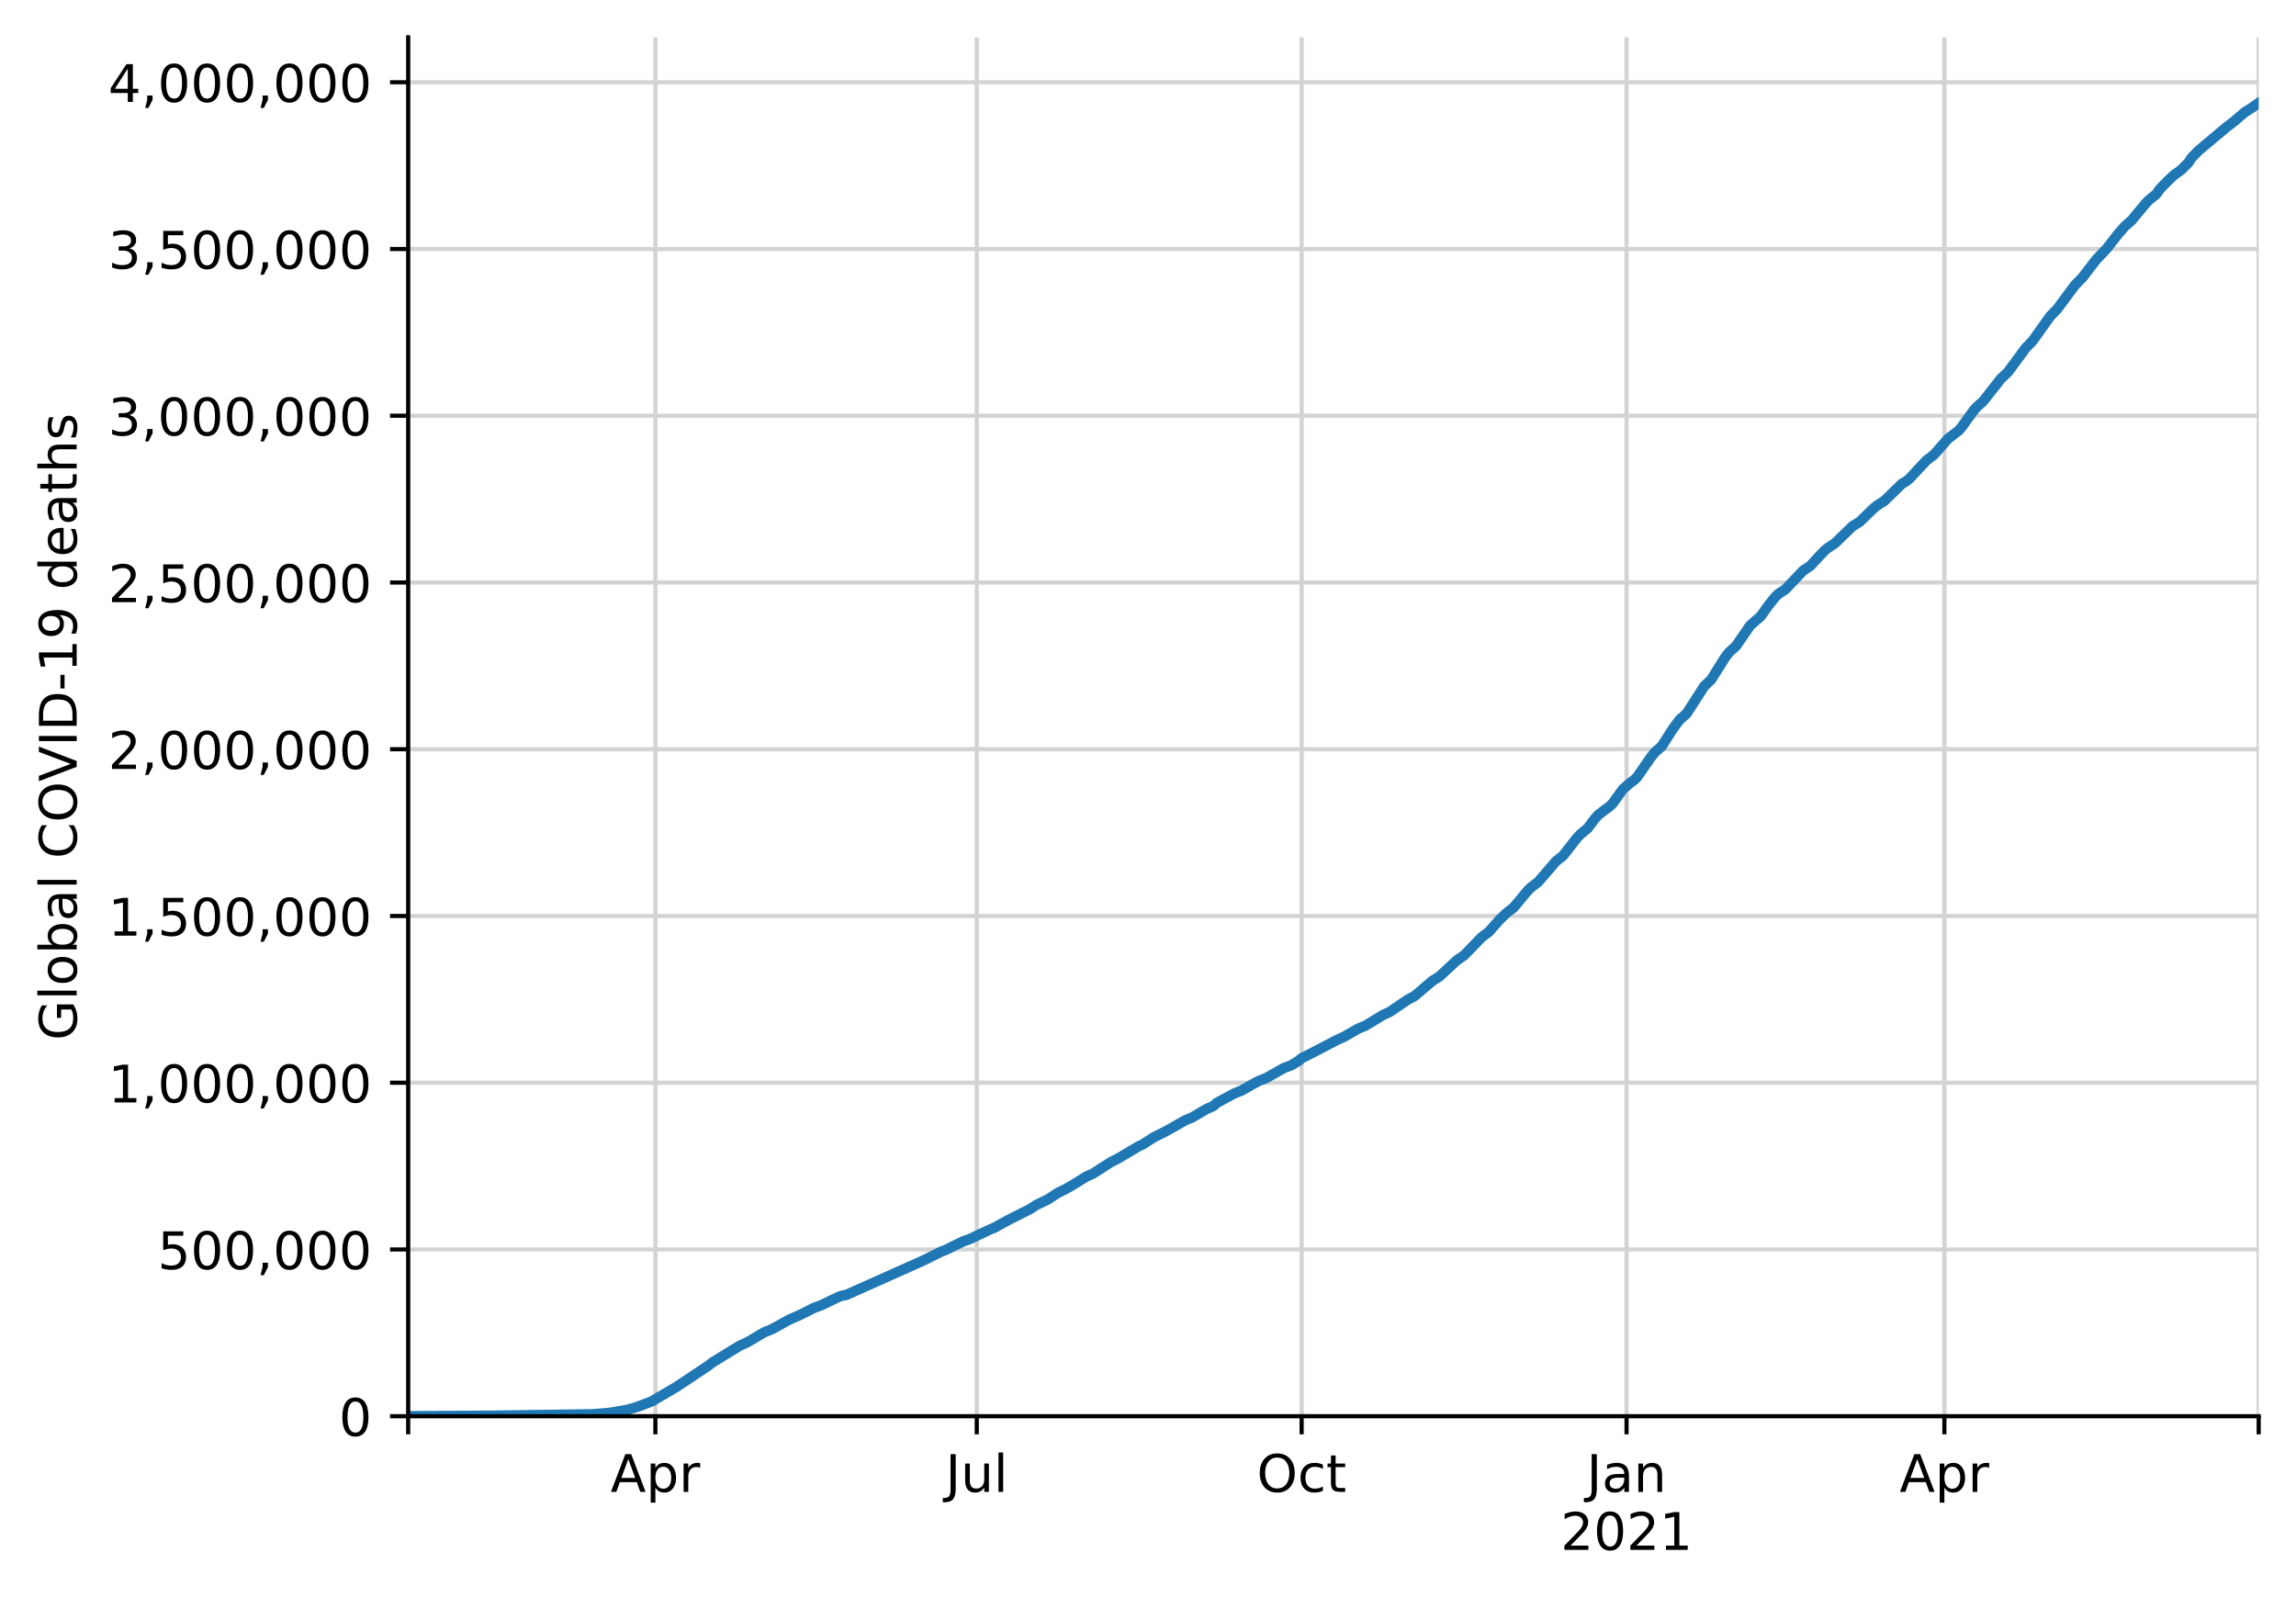
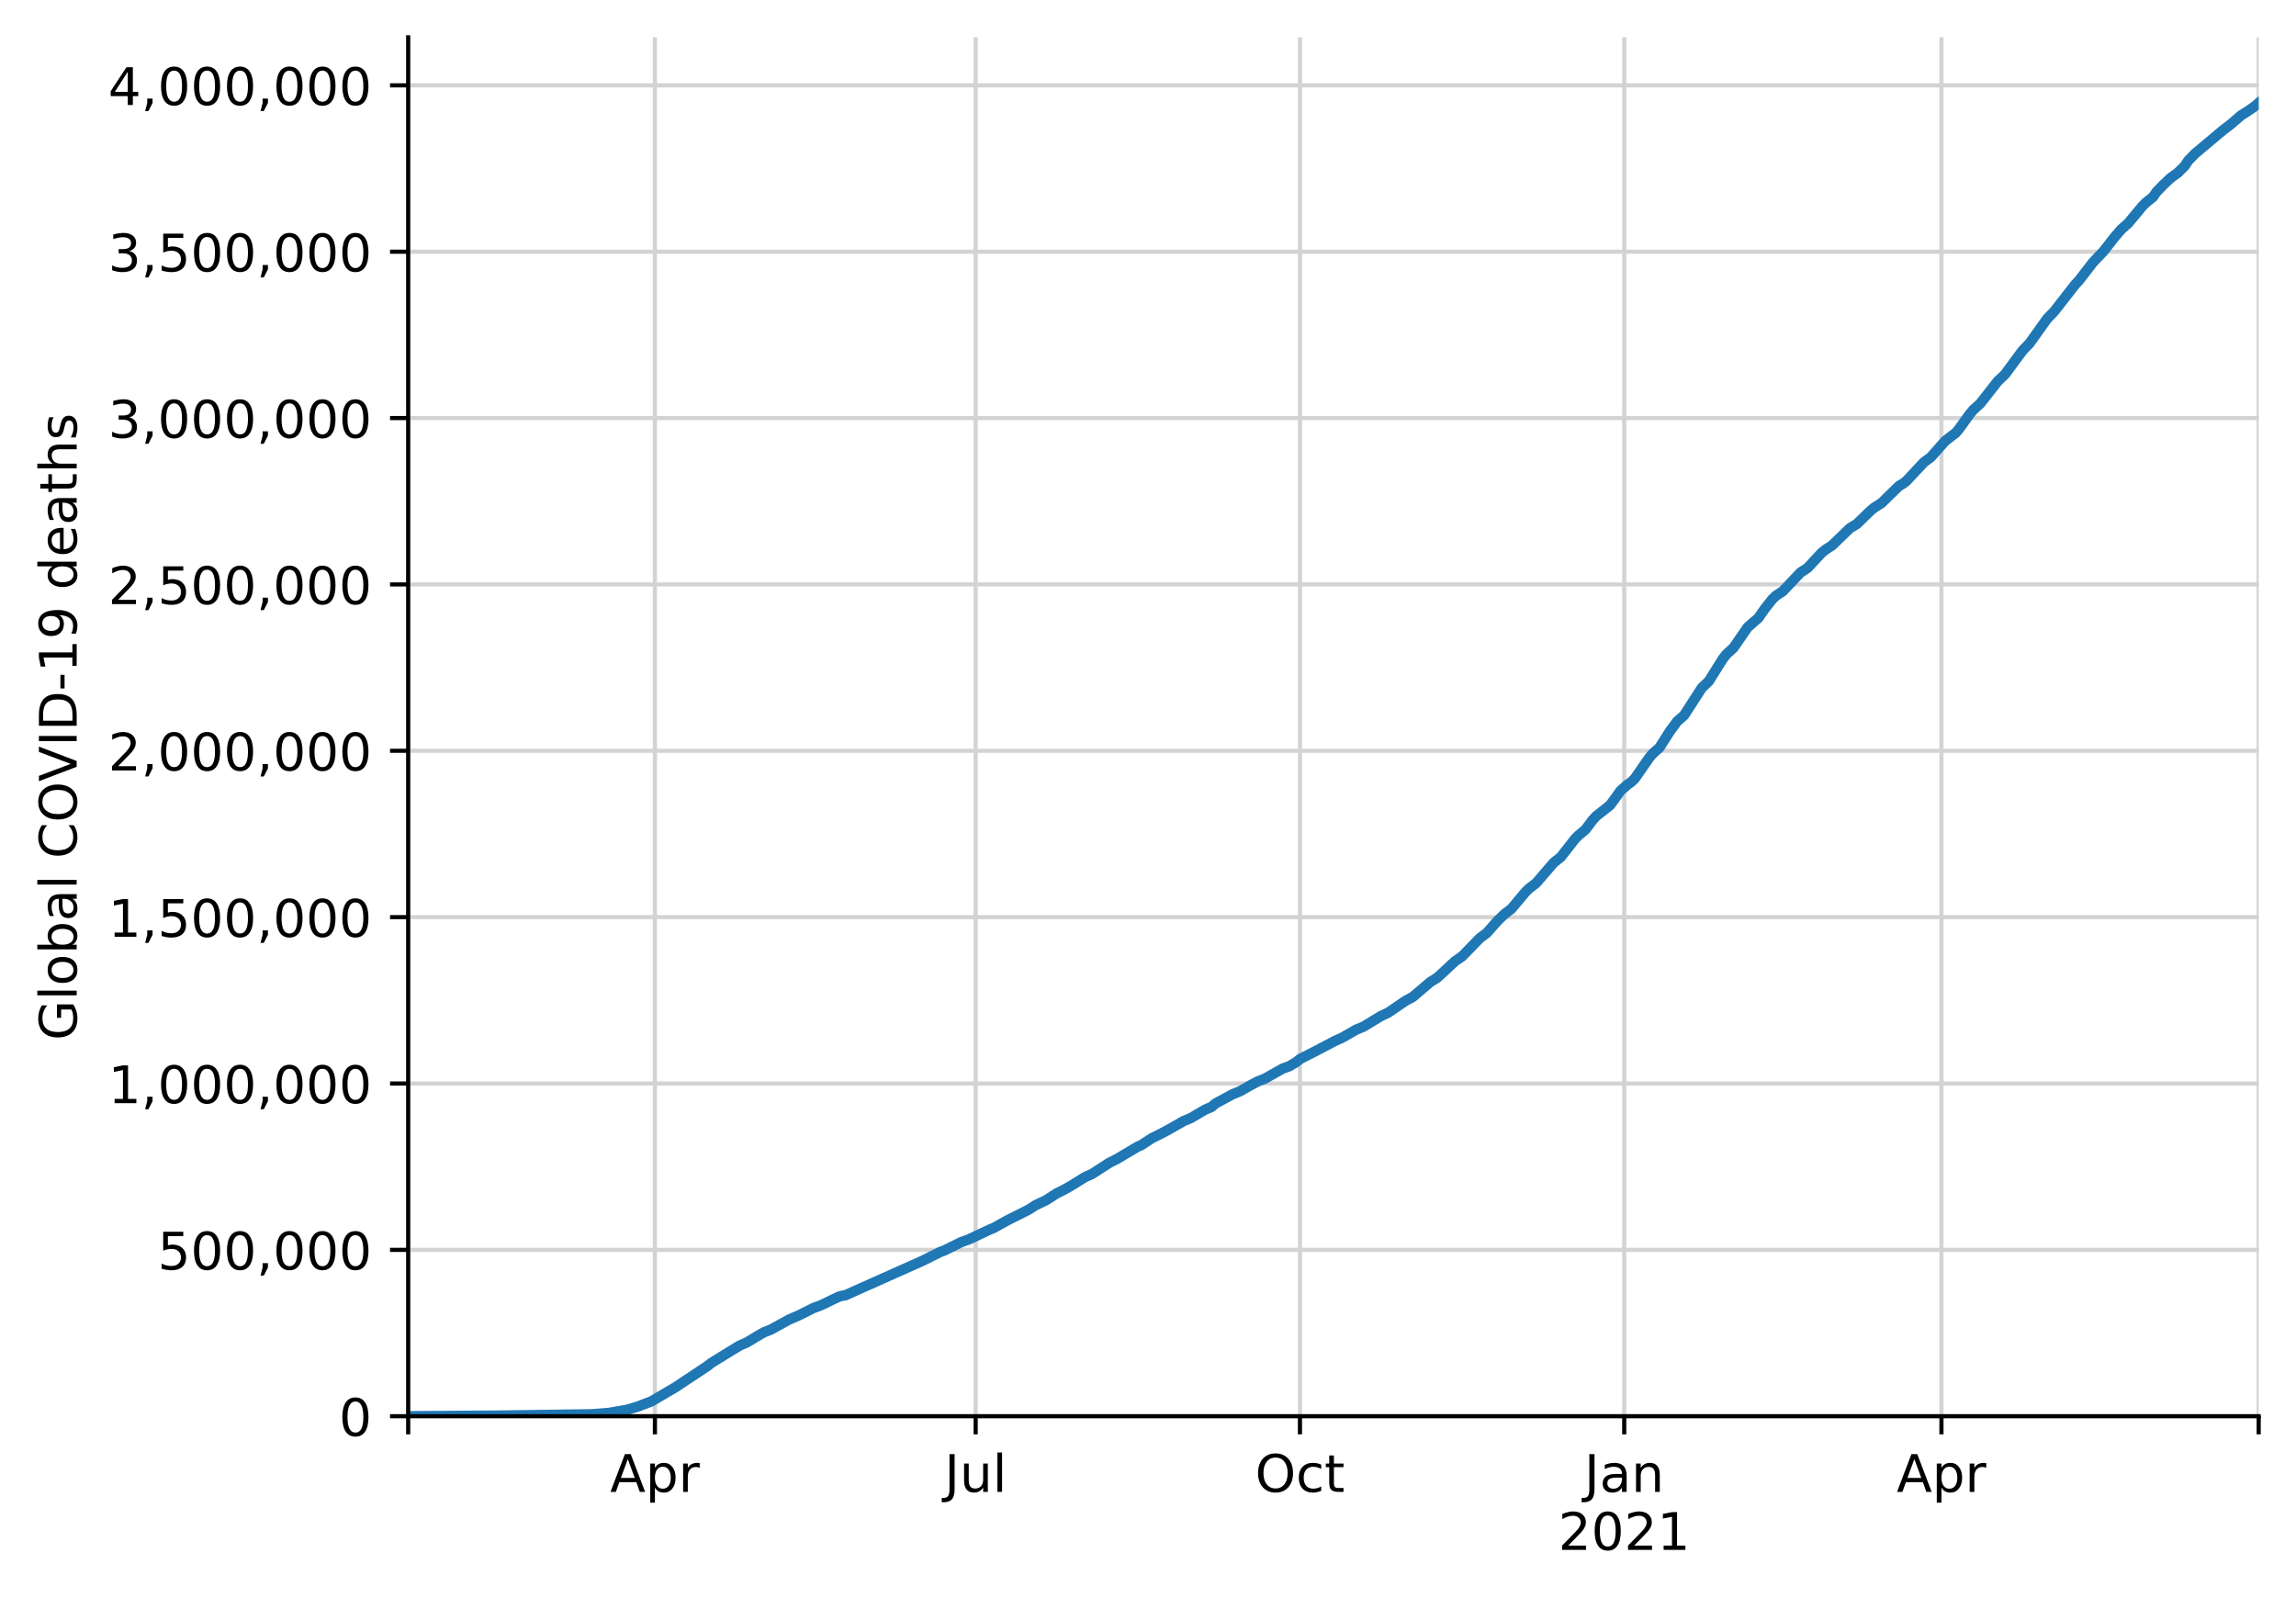
<svg xmlns="http://www.w3.org/2000/svg" xmlns:xlink="http://www.w3.org/1999/xlink" height="308.388pt" version="1.1" viewBox="0 0 443.092 308.388" width="443.092pt">
  <defs>
    <style type="text/css">
*{stroke-linecap:butt;stroke-linejoin:round;}
  </style>
  </defs>
  <g id="figure_1">
    <g id="patch_1">
      <path d="M 0 308.388  L 443.092 308.388  L 443.092 0  L 0 0  z " style="fill:#ffffff;" />
    </g>
    <g id="axes_1">
      <g id="patch_2">
        <path d="M 78.772 273.312  L 435.892 273.312  L 435.892 7.2  L 78.772 7.2  z " style="fill:#ffffff;" />
      </g>
      <g id="matplotlib.axis_1">
        <g id="xtick_1">
          <g id="line2d_1">
-             <path clip-path="url(#pc9d4b67393)" d="M 78.772 273.312  L 78.772 7.2  " style="fill:none;stroke:#d3d3d3;stroke-linecap:square;stroke-width:0.8;" />
+             <path clip-path="url(#p997dbc1693)" d="M 78.772 273.312  L 78.772 7.2  " style="fill:none;stroke:#d3d3d3;stroke-linecap:square;stroke-width:0.8;" />
          </g>
          <g id="line2d_2">
            <defs>
-               <path d="M 0 0  L 0 3.5  " id="m05c0abe519" style="stroke:#000000;stroke-width:0.8;" />
-             </defs>
-             <g>
-               <use style="stroke:#000000;stroke-width:0.8;" x="78.772" xlink:href="#m05c0abe519" y="273.312" />
+               <path d="M 0 0  L 0 3.5  " id="m16d08b3db0" style="stroke:#000000;stroke-width:0.8;" />
+             </defs>
+             <g>
+               <use style="stroke:#000000;stroke-width:0.8;" x="78.772" xlink:href="#m16d08b3db0" y="273.312" />
            </g>
          </g>
        </g>
        <g id="xtick_2">
          <g id="line2d_3">
-             <path clip-path="url(#pc9d4b67393)" d="M 126.479 273.312  L 126.479 7.2  " style="fill:none;stroke:#d3d3d3;stroke-linecap:square;stroke-width:0.8;" />
+             <path clip-path="url(#p997dbc1693)" d="M 126.388 273.312  L 126.388 7.2  " style="fill:none;stroke:#d3d3d3;stroke-linecap:square;stroke-width:0.8;" />
          </g>
          <g id="line2d_4">
            <g>
-               <use style="stroke:#000000;stroke-width:0.8;" x="126.479" xlink:href="#m05c0abe519" y="273.312" />
+               <use style="stroke:#000000;stroke-width:0.8;" x="126.388" xlink:href="#m16d08b3db0" y="273.312" />
            </g>
          </g>
          <g id="text_1">
            <defs>
              <path d="M 34.188 63.188  L 20.797 26.906  L 47.609 26.906  z M 28.609 72.906  L 39.797 72.906  L 67.578 0  L 57.328 0  L 50.688 18.703  L 17.828 18.703  L 11.188 0  L 0.781 0  z " id="DejaVuSans-65" />
              <path d="M 18.109 8.203  L 18.109 -20.797  L 9.078 -20.797  L 9.078 54.688  L 18.109 54.688  L 18.109 46.391  Q 20.953 51.266 25.266 53.625  Q 29.594 56 35.594 56  Q 45.562 56 51.781 48.094  Q 58.016 40.188 58.016 27.297  Q 58.016 14.406 51.781 6.484  Q 45.562 -1.422 35.594 -1.422  Q 29.594 -1.422 25.266 0.953  Q 20.953 3.328 18.109 8.203  z M 48.688 27.297  Q 48.688 37.203 44.609 42.844  Q 40.531 48.484 33.406 48.484  Q 26.266 48.484 22.188 42.844  Q 18.109 37.203 18.109 27.297  Q 18.109 17.391 22.188 11.75  Q 26.266 6.109 33.406 6.109  Q 40.531 6.109 44.609 11.75  Q 48.688 17.391 48.688 27.297  z " id="DejaVuSans-112" />
              <path d="M 41.109 46.297  Q 39.594 47.172 37.812 47.578  Q 36.031 48 33.891 48  Q 26.266 48 22.188 43.047  Q 18.109 38.094 18.109 28.812  L 18.109 0  L 9.078 0  L 9.078 54.688  L 18.109 54.688  L 18.109 46.188  Q 20.953 51.172 25.484 53.578  Q 30.031 56 36.531 56  Q 37.453 56 38.578 55.875  Q 39.703 55.766 41.062 55.516  z " id="DejaVuSans-114" />
            </defs>
-             <g transform="translate(117.8287 287.9104)scale(0.1 -0.1)">
+             <g transform="translate(117.7379 287.9104)scale(0.1 -0.1)">
              <use xlink:href="#DejaVuSans-65" />
              <use x="68.408" xlink:href="#DejaVuSans-112" />
              <use x="131.885" xlink:href="#DejaVuSans-114" />
            </g>
          </g>
        </g>
        <g id="xtick_3">
          <g id="line2d_5">
-             <path clip-path="url(#pc9d4b67393)" d="M 188.498 273.312  L 188.498 7.2  " style="fill:none;stroke:#d3d3d3;stroke-linecap:square;stroke-width:0.8;" />
+             <path clip-path="url(#p997dbc1693)" d="M 188.289 273.312  L 188.289 7.2  " style="fill:none;stroke:#d3d3d3;stroke-linecap:square;stroke-width:0.8;" />
          </g>
          <g id="line2d_6">
            <g>
-               <use style="stroke:#000000;stroke-width:0.8;" x="188.498" xlink:href="#m05c0abe519" y="273.312" />
+               <use style="stroke:#000000;stroke-width:0.8;" x="188.289" xlink:href="#m16d08b3db0" y="273.312" />
            </g>
          </g>
          <g id="text_2">
            <defs>
              <path d="M 9.812 72.906  L 19.672 72.906  L 19.672 5.078  Q 19.672 -8.109 14.672 -14.062  Q 9.672 -20.016 -1.422 -20.016  L -5.172 -20.016  L -5.172 -11.719  L -2.094 -11.719  Q 4.438 -11.719 7.125 -8.047  Q 9.812 -4.391 9.812 5.078  z " id="DejaVuSans-74" />
              <path d="M 8.5 21.578  L 8.5 54.688  L 17.484 54.688  L 17.484 21.922  Q 17.484 14.156 20.5 10.266  Q 23.531 6.391 29.594 6.391  Q 36.859 6.391 41.078 11.031  Q 45.312 15.672 45.312 23.688  L 45.312 54.688  L 54.297 54.688  L 54.297 0  L 45.312 0  L 45.312 8.406  Q 42.047 3.422 37.719 1  Q 33.406 -1.422 27.688 -1.422  Q 18.266 -1.422 13.375 4.438  Q 8.5 10.297 8.5 21.578  z M 31.109 56  z " id="DejaVuSans-117" />
              <path d="M 9.422 75.984  L 18.406 75.984  L 18.406 0  L 9.422 0  z " id="DejaVuSans-108" />
            </defs>
-             <g transform="translate(182.4649 287.9104)scale(0.1 -0.1)">
+             <g transform="translate(182.2559 287.9104)scale(0.1 -0.1)">
              <use xlink:href="#DejaVuSans-74" />
              <use x="29.492" xlink:href="#DejaVuSans-117" />
              <use x="92.871" xlink:href="#DejaVuSans-108" />
            </g>
          </g>
        </g>
        <g id="xtick_4">
          <g id="line2d_7">
-             <path clip-path="url(#pc9d4b67393)" d="M 251.198 273.312  L 251.198 7.2  " style="fill:none;stroke:#d3d3d3;stroke-linecap:square;stroke-width:0.8;" />
+             <path clip-path="url(#p997dbc1693)" d="M 250.87 273.312  L 250.87 7.2  " style="fill:none;stroke:#d3d3d3;stroke-linecap:square;stroke-width:0.8;" />
          </g>
          <g id="line2d_8">
            <g>
-               <use style="stroke:#000000;stroke-width:0.8;" x="251.198" xlink:href="#m05c0abe519" y="273.312" />
+               <use style="stroke:#000000;stroke-width:0.8;" x="250.87" xlink:href="#m16d08b3db0" y="273.312" />
            </g>
          </g>
          <g id="text_3">
            <defs>
              <path d="M 39.406 66.219  Q 28.656 66.219 22.328 58.203  Q 16.016 50.203 16.016 36.375  Q 16.016 22.609 22.328 14.594  Q 28.656 6.594 39.406 6.594  Q 50.141 6.594 56.422 14.594  Q 62.703 22.609 62.703 36.375  Q 62.703 50.203 56.422 58.203  Q 50.141 66.219 39.406 66.219  z M 39.406 74.219  Q 54.734 74.219 63.906 63.938  Q 73.094 53.656 73.094 36.375  Q 73.094 19.141 63.906 8.859  Q 54.734 -1.422 39.406 -1.422  Q 24.031 -1.422 14.812 8.828  Q 5.609 19.094 5.609 36.375  Q 5.609 53.656 14.812 63.938  Q 24.031 74.219 39.406 74.219  z " id="DejaVuSans-79" />
              <path d="M 48.781 52.594  L 48.781 44.188  Q 44.969 46.297 41.141 47.344  Q 37.312 48.391 33.406 48.391  Q 24.656 48.391 19.812 42.844  Q 14.984 37.312 14.984 27.297  Q 14.984 17.281 19.812 11.734  Q 24.656 6.203 33.406 6.203  Q 37.312 6.203 41.141 7.25  Q 44.969 8.297 48.781 10.406  L 48.781 2.094  Q 45.016 0.344 40.984 -0.531  Q 36.969 -1.422 32.422 -1.422  Q 20.062 -1.422 12.781 6.344  Q 5.516 14.109 5.516 27.297  Q 5.516 40.672 12.859 48.328  Q 20.219 56 33.016 56  Q 37.156 56 41.109 55.141  Q 45.062 54.297 48.781 52.594  z " id="DejaVuSans-99" />
              <path d="M 18.312 70.219  L 18.312 54.688  L 36.812 54.688  L 36.812 47.703  L 18.312 47.703  L 18.312 18.016  Q 18.312 11.328 20.141 9.422  Q 21.969 7.516 27.594 7.516  L 36.812 7.516  L 36.812 0  L 27.594 0  Q 17.188 0 13.234 3.875  Q 9.281 7.766 9.281 18.016  L 9.281 47.703  L 2.688 47.703  L 2.688 54.688  L 9.281 54.688  L 9.281 70.219  z " id="DejaVuSans-116" />
            </defs>
-             <g transform="translate(242.5528 287.9104)scale(0.1 -0.1)">
+             <g transform="translate(242.2244 287.9104)scale(0.1 -0.1)">
              <use xlink:href="#DejaVuSans-79" />
              <use x="78.711" xlink:href="#DejaVuSans-99" />
              <use x="133.691" xlink:href="#DejaVuSans-116" />
            </g>
          </g>
        </g>
        <g id="xtick_5">
          <g id="line2d_9">
-             <path clip-path="url(#pc9d4b67393)" d="M 313.899 273.312  L 313.899 7.2  " style="fill:none;stroke:#d3d3d3;stroke-linecap:square;stroke-width:0.8;" />
+             <path clip-path="url(#p997dbc1693)" d="M 313.451 273.312  L 313.451 7.2  " style="fill:none;stroke:#d3d3d3;stroke-linecap:square;stroke-width:0.8;" />
          </g>
          <g id="line2d_10">
            <g>
-               <use style="stroke:#000000;stroke-width:0.8;" x="313.899" xlink:href="#m05c0abe519" y="273.312" />
+               <use style="stroke:#000000;stroke-width:0.8;" x="313.451" xlink:href="#m16d08b3db0" y="273.312" />
            </g>
          </g>
          <g id="text_4">
            <defs>
              <path d="M 34.281 27.484  Q 23.391 27.484 19.188 25  Q 14.984 22.516 14.984 16.5  Q 14.984 11.719 18.141 8.906  Q 21.297 6.109 26.703 6.109  Q 34.188 6.109 38.703 11.406  Q 43.219 16.703 43.219 25.484  L 43.219 27.484  z M 52.203 31.203  L 52.203 0  L 43.219 0  L 43.219 8.297  Q 40.141 3.328 35.547 0.953  Q 30.953 -1.422 24.312 -1.422  Q 15.922 -1.422 10.953 3.297  Q 6 8.016 6 15.922  Q 6 25.141 12.172 29.828  Q 18.359 34.516 30.609 34.516  L 43.219 34.516  L 43.219 35.406  Q 43.219 41.609 39.141 45  Q 35.062 48.391 27.688 48.391  Q 23 48.391 18.547 47.266  Q 14.109 46.141 10.016 43.891  L 10.016 52.203  Q 14.938 54.109 19.578 55.047  Q 24.219 56 28.609 56  Q 40.484 56 46.344 49.844  Q 52.203 43.703 52.203 31.203  z " id="DejaVuSans-97" />
              <path d="M 54.891 33.016  L 54.891 0  L 45.906 0  L 45.906 32.719  Q 45.906 40.484 42.875 44.328  Q 39.844 48.188 33.797 48.188  Q 26.516 48.188 22.312 43.547  Q 18.109 38.922 18.109 30.906  L 18.109 0  L 9.078 0  L 9.078 54.688  L 18.109 54.688  L 18.109 46.188  Q 21.344 51.125 25.703 53.562  Q 30.078 56 35.797 56  Q 45.219 56 50.047 50.172  Q 54.891 44.344 54.891 33.016  z " id="DejaVuSans-110" />
            </defs>
-             <g transform="translate(306.1908 287.9104)scale(0.1 -0.1)">
+             <g transform="translate(305.7429 287.9104)scale(0.1 -0.1)">
              <use xlink:href="#DejaVuSans-74" />
              <use x="29.492" xlink:href="#DejaVuSans-97" />
              <use x="90.771" xlink:href="#DejaVuSans-110" />
            </g>
            <defs>
              <path d="M 19.188 8.297  L 53.609 8.297  L 53.609 0  L 7.328 0  L 7.328 8.297  Q 12.938 14.109 22.625 23.891  Q 32.328 33.688 34.812 36.531  Q 39.547 41.844 41.422 45.531  Q 43.312 49.219 43.312 52.781  Q 43.312 58.594 39.234 62.25  Q 35.156 65.922 28.609 65.922  Q 23.969 65.922 18.812 64.312  Q 13.672 62.703 7.812 59.422  L 7.812 69.391  Q 13.766 71.781 18.938 73  Q 24.125 74.219 28.422 74.219  Q 39.75 74.219 46.484 68.547  Q 53.219 62.891 53.219 53.422  Q 53.219 48.922 51.531 44.891  Q 49.859 40.875 45.406 35.406  Q 44.188 33.984 37.641 27.219  Q 31.109 20.453 19.188 8.297  z " id="DejaVuSans-50" />
              <path d="M 31.781 66.406  Q 24.172 66.406 20.328 58.906  Q 16.5 51.422 16.5 36.375  Q 16.5 21.391 20.328 13.891  Q 24.172 6.391 31.781 6.391  Q 39.453 6.391 43.281 13.891  Q 47.125 21.391 47.125 36.375  Q 47.125 51.422 43.281 58.906  Q 39.453 66.406 31.781 66.406  z M 31.781 74.219  Q 44.047 74.219 50.516 64.516  Q 56.984 54.828 56.984 36.375  Q 56.984 17.969 50.516 8.266  Q 44.047 -1.422 31.781 -1.422  Q 19.531 -1.422 13.062 8.266  Q 6.594 17.969 6.594 36.375  Q 6.594 54.828 13.062 64.516  Q 19.531 74.219 31.781 74.219  z " id="DejaVuSans-48" />
              <path d="M 12.406 8.297  L 28.516 8.297  L 28.516 63.922  L 10.984 60.406  L 10.984 69.391  L 28.422 72.906  L 38.281 72.906  L 38.281 8.297  L 54.391 8.297  L 54.391 0  L 12.406 0  z " id="DejaVuSans-49" />
            </defs>
-             <g transform="translate(301.1736 299.1082)scale(0.1 -0.1)">
+             <g transform="translate(300.7257 299.1082)scale(0.1 -0.1)">
              <use xlink:href="#DejaVuSans-50" />
              <use x="63.623" xlink:href="#DejaVuSans-48" />
              <use x="127.246" xlink:href="#DejaVuSans-50" />
              <use x="190.869" xlink:href="#DejaVuSans-49" />
            </g>
          </g>
        </g>
        <g id="xtick_6">
          <g id="line2d_11">
-             <path clip-path="url(#pc9d4b67393)" d="M 375.236 273.312  L 375.236 7.2  " style="fill:none;stroke:#d3d3d3;stroke-linecap:square;stroke-width:0.8;" />
+             <path clip-path="url(#p997dbc1693)" d="M 374.671 273.312  L 374.671 7.2  " style="fill:none;stroke:#d3d3d3;stroke-linecap:square;stroke-width:0.8;" />
          </g>
          <g id="line2d_12">
            <g>
-               <use style="stroke:#000000;stroke-width:0.8;" x="375.236" xlink:href="#m05c0abe519" y="273.312" />
+               <use style="stroke:#000000;stroke-width:0.8;" x="374.671" xlink:href="#m16d08b3db0" y="273.312" />
            </g>
          </g>
          <g id="text_5">
-             <g transform="translate(366.586 287.9104)scale(0.1 -0.1)">
+             <g transform="translate(366.0213 287.9104)scale(0.1 -0.1)">
              <use xlink:href="#DejaVuSans-65" />
              <use x="68.408" xlink:href="#DejaVuSans-112" />
              <use x="131.885" xlink:href="#DejaVuSans-114" />
            </g>
          </g>
        </g>
        <g id="xtick_7">
          <g id="line2d_13">
-             <path clip-path="url(#pc9d4b67393)" d="M 435.892 273.312  L 435.892 7.2  " style="fill:none;stroke:#d3d3d3;stroke-linecap:square;stroke-width:0.8;" />
+             <path clip-path="url(#p997dbc1693)" d="M 435.892 273.312  L 435.892 7.2  " style="fill:none;stroke:#d3d3d3;stroke-linecap:square;stroke-width:0.8;" />
          </g>
          <g id="line2d_14">
            <g>
-               <use style="stroke:#000000;stroke-width:0.8;" x="435.892" xlink:href="#m05c0abe519" y="273.312" />
+               <use style="stroke:#000000;stroke-width:0.8;" x="435.892" xlink:href="#m16d08b3db0" y="273.312" />
            </g>
          </g>
        </g>
      </g>
      <g id="matplotlib.axis_2">
        <g id="ytick_1">
          <g id="line2d_15">
-             <path clip-path="url(#pc9d4b67393)" d="M 78.772 273.312  L 435.892 273.312  " style="fill:none;stroke:#d3d3d3;stroke-linecap:square;stroke-width:0.8;" />
+             <path clip-path="url(#p997dbc1693)" d="M 78.772 273.312  L 435.892 273.312  " style="fill:none;stroke:#d3d3d3;stroke-linecap:square;stroke-width:0.8;" />
          </g>
          <g id="line2d_16">
            <defs>
-               <path d="M 0 0  L -3.5 0  " id="m39b44e24b9" style="stroke:#000000;stroke-width:0.8;" />
-             </defs>
-             <g>
-               <use style="stroke:#000000;stroke-width:0.8;" x="78.772" xlink:href="#m39b44e24b9" y="273.312" />
+               <path d="M 0 0  L -3.5 0  " id="m71e8373093" style="stroke:#000000;stroke-width:0.8;" />
+             </defs>
+             <g>
+               <use style="stroke:#000000;stroke-width:0.8;" x="78.772" xlink:href="#m71e8373093" y="273.312" />
            </g>
          </g>
          <g id="text_6">
            <g transform="translate(65.40937 277.1112)scale(0.1 -0.1)">
              <use xlink:href="#DejaVuSans-48" />
            </g>
          </g>
        </g>
        <g id="ytick_2">
          <g id="line2d_17">
-             <path clip-path="url(#pc9d4b67393)" d="M 78.772 241.132  L 435.892 241.132  " style="fill:none;stroke:#d3d3d3;stroke-linecap:square;stroke-width:0.8;" />
+             <path clip-path="url(#p997dbc1693)" d="M 78.772 241.207  L 435.892 241.207  " style="fill:none;stroke:#d3d3d3;stroke-linecap:square;stroke-width:0.8;" />
          </g>
          <g id="line2d_18">
            <g>
-               <use style="stroke:#000000;stroke-width:0.8;" x="78.772" xlink:href="#m39b44e24b9" y="241.132" />
+               <use style="stroke:#000000;stroke-width:0.8;" x="78.772" xlink:href="#m71e8373093" y="241.207" />
            </g>
          </g>
          <g id="text_7">
            <defs>
              <path d="M 10.797 72.906  L 49.516 72.906  L 49.516 64.594  L 19.828 64.594  L 19.828 46.734  Q 21.969 47.469 24.109 47.828  Q 26.266 48.188 28.422 48.188  Q 40.625 48.188 47.75 41.5  Q 54.891 34.812 54.891 23.391  Q 54.891 11.625 47.562 5.094  Q 40.234 -1.422 26.906 -1.422  Q 22.312 -1.422 17.547 -0.641  Q 12.797 0.141 7.719 1.703  L 7.719 11.625  Q 12.109 9.234 16.797 8.062  Q 21.484 6.891 26.703 6.891  Q 35.156 6.891 40.078 11.328  Q 45.016 15.766 45.016 23.391  Q 45.016 31 40.078 35.438  Q 35.156 39.891 26.703 39.891  Q 22.75 39.891 18.812 39.016  Q 14.891 38.141 10.797 36.281  z " id="DejaVuSans-53" />
              <path d="M 11.719 12.406  L 22.016 12.406  L 22.016 4  L 14.016 -11.625  L 7.719 -11.625  L 11.719 4  z " id="DejaVuSans-44" />
            </defs>
-             <g transform="translate(30.41875 244.9314)scale(0.1 -0.1)">
+             <g transform="translate(30.41875 245.006)scale(0.1 -0.1)">
              <use xlink:href="#DejaVuSans-53" />
              <use x="63.623" xlink:href="#DejaVuSans-48" />
              <use x="127.246" xlink:href="#DejaVuSans-48" />
              <use x="190.869" xlink:href="#DejaVuSans-44" />
              <use x="222.656" xlink:href="#DejaVuSans-48" />
              <use x="286.279" xlink:href="#DejaVuSans-48" />
              <use x="349.902" xlink:href="#DejaVuSans-48" />
            </g>
          </g>
        </g>
        <g id="ytick_3">
          <g id="line2d_19">
-             <path clip-path="url(#pc9d4b67393)" d="M 78.772 208.952  L 435.892 208.952  " style="fill:none;stroke:#d3d3d3;stroke-linecap:square;stroke-width:0.8;" />
+             <path clip-path="url(#p997dbc1693)" d="M 78.772 209.102  L 435.892 209.102  " style="fill:none;stroke:#d3d3d3;stroke-linecap:square;stroke-width:0.8;" />
          </g>
          <g id="line2d_20">
            <g>
-               <use style="stroke:#000000;stroke-width:0.8;" x="78.772" xlink:href="#m39b44e24b9" y="208.952" />
+               <use style="stroke:#000000;stroke-width:0.8;" x="78.772" xlink:href="#m71e8373093" y="209.102" />
            </g>
          </g>
          <g id="text_8">
-             <g transform="translate(20.87813 212.7515)scale(0.1 -0.1)">
+             <g transform="translate(20.87813 212.9007)scale(0.1 -0.1)">
              <use xlink:href="#DejaVuSans-49" />
              <use x="63.623" xlink:href="#DejaVuSans-44" />
              <use x="95.41" xlink:href="#DejaVuSans-48" />
              <use x="159.033" xlink:href="#DejaVuSans-48" />
              <use x="222.656" xlink:href="#DejaVuSans-48" />
              <use x="286.279" xlink:href="#DejaVuSans-44" />
              <use x="318.066" xlink:href="#DejaVuSans-48" />
              <use x="381.689" xlink:href="#DejaVuSans-48" />
              <use x="445.312" xlink:href="#DejaVuSans-48" />
            </g>
          </g>
        </g>
        <g id="ytick_4">
          <g id="line2d_21">
-             <path clip-path="url(#pc9d4b67393)" d="M 78.772 176.772  L 435.892 176.772  " style="fill:none;stroke:#d3d3d3;stroke-linecap:square;stroke-width:0.8;" />
+             <path clip-path="url(#p997dbc1693)" d="M 78.772 176.996  L 435.892 176.996  " style="fill:none;stroke:#d3d3d3;stroke-linecap:square;stroke-width:0.8;" />
          </g>
          <g id="line2d_22">
            <g>
-               <use style="stroke:#000000;stroke-width:0.8;" x="78.772" xlink:href="#m39b44e24b9" y="176.772" />
+               <use style="stroke:#000000;stroke-width:0.8;" x="78.772" xlink:href="#m71e8373093" y="176.996" />
            </g>
          </g>
          <g id="text_9">
-             <g transform="translate(20.87813 180.5717)scale(0.1 -0.1)">
+             <g transform="translate(20.87813 180.7955)scale(0.1 -0.1)">
              <use xlink:href="#DejaVuSans-49" />
              <use x="63.623" xlink:href="#DejaVuSans-44" />
              <use x="95.41" xlink:href="#DejaVuSans-53" />
              <use x="159.033" xlink:href="#DejaVuSans-48" />
              <use x="222.656" xlink:href="#DejaVuSans-48" />
              <use x="286.279" xlink:href="#DejaVuSans-44" />
              <use x="318.066" xlink:href="#DejaVuSans-48" />
              <use x="381.689" xlink:href="#DejaVuSans-48" />
              <use x="445.312" xlink:href="#DejaVuSans-48" />
            </g>
          </g>
        </g>
        <g id="ytick_5">
          <g id="line2d_23">
-             <path clip-path="url(#pc9d4b67393)" d="M 78.772 144.593  L 435.892 144.593  " style="fill:none;stroke:#d3d3d3;stroke-linecap:square;stroke-width:0.8;" />
+             <path clip-path="url(#p997dbc1693)" d="M 78.772 144.891  L 435.892 144.891  " style="fill:none;stroke:#d3d3d3;stroke-linecap:square;stroke-width:0.8;" />
          </g>
          <g id="line2d_24">
            <g>
-               <use style="stroke:#000000;stroke-width:0.8;" x="78.772" xlink:href="#m39b44e24b9" y="144.593" />
+               <use style="stroke:#000000;stroke-width:0.8;" x="78.772" xlink:href="#m71e8373093" y="144.891" />
            </g>
          </g>
          <g id="text_10">
-             <g transform="translate(20.87813 148.3918)scale(0.1 -0.1)">
+             <g transform="translate(20.87813 148.6903)scale(0.1 -0.1)">
              <use xlink:href="#DejaVuSans-50" />
              <use x="63.623" xlink:href="#DejaVuSans-44" />
              <use x="95.41" xlink:href="#DejaVuSans-48" />
              <use x="159.033" xlink:href="#DejaVuSans-48" />
              <use x="222.656" xlink:href="#DejaVuSans-48" />
              <use x="286.279" xlink:href="#DejaVuSans-44" />
              <use x="318.066" xlink:href="#DejaVuSans-48" />
              <use x="381.689" xlink:href="#DejaVuSans-48" />
              <use x="445.312" xlink:href="#DejaVuSans-48" />
            </g>
          </g>
        </g>
        <g id="ytick_6">
          <g id="line2d_25">
-             <path clip-path="url(#pc9d4b67393)" d="M 78.772 112.413  L 435.892 112.413  " style="fill:none;stroke:#d3d3d3;stroke-linecap:square;stroke-width:0.8;" />
+             <path clip-path="url(#p997dbc1693)" d="M 78.772 112.786  L 435.892 112.786  " style="fill:none;stroke:#d3d3d3;stroke-linecap:square;stroke-width:0.8;" />
          </g>
          <g id="line2d_26">
            <g>
-               <use style="stroke:#000000;stroke-width:0.8;" x="78.772" xlink:href="#m39b44e24b9" y="112.413" />
+               <use style="stroke:#000000;stroke-width:0.8;" x="78.772" xlink:href="#m71e8373093" y="112.786" />
            </g>
          </g>
          <g id="text_11">
-             <g transform="translate(20.87813 116.2119)scale(0.1 -0.1)">
+             <g transform="translate(20.87813 116.585)scale(0.1 -0.1)">
              <use xlink:href="#DejaVuSans-50" />
              <use x="63.623" xlink:href="#DejaVuSans-44" />
              <use x="95.41" xlink:href="#DejaVuSans-53" />
              <use x="159.033" xlink:href="#DejaVuSans-48" />
              <use x="222.656" xlink:href="#DejaVuSans-48" />
              <use x="286.279" xlink:href="#DejaVuSans-44" />
              <use x="318.066" xlink:href="#DejaVuSans-48" />
              <use x="381.689" xlink:href="#DejaVuSans-48" />
              <use x="445.312" xlink:href="#DejaVuSans-48" />
            </g>
          </g>
        </g>
        <g id="ytick_7">
          <g id="line2d_27">
-             <path clip-path="url(#pc9d4b67393)" d="M 78.772 80.233  L 435.892 80.233  " style="fill:none;stroke:#d3d3d3;stroke-linecap:square;stroke-width:0.8;" />
+             <path clip-path="url(#p997dbc1693)" d="M 78.772 80.681  L 435.892 80.681  " style="fill:none;stroke:#d3d3d3;stroke-linecap:square;stroke-width:0.8;" />
          </g>
          <g id="line2d_28">
            <g>
-               <use style="stroke:#000000;stroke-width:0.8;" x="78.772" xlink:href="#m39b44e24b9" y="80.233" />
+               <use style="stroke:#000000;stroke-width:0.8;" x="78.772" xlink:href="#m71e8373093" y="80.681" />
            </g>
          </g>
          <g id="text_12">
            <defs>
              <path d="M 40.578 39.312  Q 47.656 37.797 51.625 33  Q 55.609 28.219 55.609 21.188  Q 55.609 10.406 48.188 4.484  Q 40.766 -1.422 27.094 -1.422  Q 22.516 -1.422 17.656 -0.516  Q 12.797 0.391 7.625 2.203  L 7.625 11.719  Q 11.719 9.328 16.594 8.109  Q 21.484 6.891 26.812 6.891  Q 36.078 6.891 40.938 10.547  Q 45.797 14.203 45.797 21.188  Q 45.797 27.641 41.281 31.266  Q 36.766 34.906 28.719 34.906  L 20.219 34.906  L 20.219 43.016  L 29.109 43.016  Q 36.375 43.016 40.234 45.922  Q 44.094 48.828 44.094 54.297  Q 44.094 59.906 40.109 62.906  Q 36.141 65.922 28.719 65.922  Q 24.656 65.922 20.016 65.031  Q 15.375 64.156 9.812 62.312  L 9.812 71.094  Q 15.438 72.656 20.344 73.438  Q 25.25 74.219 29.594 74.219  Q 40.828 74.219 47.359 69.109  Q 53.906 64.016 53.906 55.328  Q 53.906 49.266 50.438 45.094  Q 46.969 40.922 40.578 39.312  z " id="DejaVuSans-51" />
            </defs>
-             <g transform="translate(20.87813 84.03208)scale(0.1 -0.1)">
+             <g transform="translate(20.87813 84.47978)scale(0.1 -0.1)">
              <use xlink:href="#DejaVuSans-51" />
              <use x="63.623" xlink:href="#DejaVuSans-44" />
              <use x="95.41" xlink:href="#DejaVuSans-48" />
              <use x="159.033" xlink:href="#DejaVuSans-48" />
              <use x="222.656" xlink:href="#DejaVuSans-48" />
              <use x="286.279" xlink:href="#DejaVuSans-44" />
              <use x="318.066" xlink:href="#DejaVuSans-48" />
              <use x="381.689" xlink:href="#DejaVuSans-48" />
              <use x="445.312" xlink:href="#DejaVuSans-48" />
            </g>
          </g>
        </g>
        <g id="ytick_8">
          <g id="line2d_29">
-             <path clip-path="url(#pc9d4b67393)" d="M 78.772 48.053  L 435.892 48.053  " style="fill:none;stroke:#d3d3d3;stroke-linecap:square;stroke-width:0.8;" />
+             <path clip-path="url(#p997dbc1693)" d="M 78.772 48.575  L 435.892 48.575  " style="fill:none;stroke:#d3d3d3;stroke-linecap:square;stroke-width:0.8;" />
          </g>
          <g id="line2d_30">
            <g>
-               <use style="stroke:#000000;stroke-width:0.8;" x="78.772" xlink:href="#m39b44e24b9" y="48.053" />
+               <use style="stroke:#000000;stroke-width:0.8;" x="78.772" xlink:href="#m71e8373093" y="48.575" />
            </g>
          </g>
          <g id="text_13">
-             <g transform="translate(20.87813 51.85222)scale(0.1 -0.1)">
+             <g transform="translate(20.87813 52.37454)scale(0.1 -0.1)">
              <use xlink:href="#DejaVuSans-51" />
              <use x="63.623" xlink:href="#DejaVuSans-44" />
              <use x="95.41" xlink:href="#DejaVuSans-53" />
              <use x="159.033" xlink:href="#DejaVuSans-48" />
              <use x="222.656" xlink:href="#DejaVuSans-48" />
              <use x="286.279" xlink:href="#DejaVuSans-44" />
              <use x="318.066" xlink:href="#DejaVuSans-48" />
              <use x="381.689" xlink:href="#DejaVuSans-48" />
              <use x="445.312" xlink:href="#DejaVuSans-48" />
            </g>
          </g>
        </g>
        <g id="ytick_9">
          <g id="line2d_31">
-             <path clip-path="url(#pc9d4b67393)" d="M 78.772 15.873  L 435.892 15.873  " style="fill:none;stroke:#d3d3d3;stroke-linecap:square;stroke-width:0.8;" />
+             <path clip-path="url(#p997dbc1693)" d="M 78.772 16.47  L 435.892 16.47  " style="fill:none;stroke:#d3d3d3;stroke-linecap:square;stroke-width:0.8;" />
          </g>
          <g id="line2d_32">
            <g>
-               <use style="stroke:#000000;stroke-width:0.8;" x="78.772" xlink:href="#m39b44e24b9" y="15.873" />
+               <use style="stroke:#000000;stroke-width:0.8;" x="78.772" xlink:href="#m71e8373093" y="16.47" />
            </g>
          </g>
          <g id="text_14">
            <defs>
              <path d="M 37.797 64.312  L 12.891 25.391  L 37.797 25.391  z M 35.203 72.906  L 47.609 72.906  L 47.609 25.391  L 58.016 25.391  L 58.016 17.188  L 47.609 17.188  L 47.609 0  L 37.797 0  L 37.797 17.188  L 4.891 17.188  L 4.891 26.703  z " id="DejaVuSans-52" />
            </defs>
-             <g transform="translate(20.87813 19.67237)scale(0.1 -0.1)">
+             <g transform="translate(20.87813 20.26929)scale(0.1 -0.1)">
              <use xlink:href="#DejaVuSans-52" />
              <use x="63.623" xlink:href="#DejaVuSans-44" />
              <use x="95.41" xlink:href="#DejaVuSans-48" />
              <use x="159.033" xlink:href="#DejaVuSans-48" />
              <use x="222.656" xlink:href="#DejaVuSans-48" />
              <use x="286.279" xlink:href="#DejaVuSans-44" />
              <use x="318.066" xlink:href="#DejaVuSans-48" />
              <use x="381.689" xlink:href="#DejaVuSans-48" />
              <use x="445.312" xlink:href="#DejaVuSans-48" />
            </g>
          </g>
        </g>
        <g id="text_15">
          <defs>
            <path d="M 59.516 10.406  L 59.516 29.984  L 43.406 29.984  L 43.406 38.094  L 69.281 38.094  L 69.281 6.781  Q 63.578 2.734 56.688 0.656  Q 49.812 -1.422 42 -1.422  Q 24.906 -1.422 15.25 8.562  Q 5.609 18.562 5.609 36.375  Q 5.609 54.25 15.25 64.234  Q 24.906 74.219 42 74.219  Q 49.125 74.219 55.547 72.453  Q 61.969 70.703 67.391 67.281  L 67.391 56.781  Q 61.922 61.422 55.766 63.766  Q 49.609 66.109 42.828 66.109  Q 29.438 66.109 22.719 58.641  Q 16.016 51.172 16.016 36.375  Q 16.016 21.625 22.719 14.156  Q 29.438 6.688 42.828 6.688  Q 48.047 6.688 52.141 7.594  Q 56.25 8.5 59.516 10.406  z " id="DejaVuSans-71" />
            <path d="M 30.609 48.391  Q 23.391 48.391 19.188 42.75  Q 14.984 37.109 14.984 27.297  Q 14.984 17.484 19.156 11.844  Q 23.344 6.203 30.609 6.203  Q 37.797 6.203 41.984 11.859  Q 46.188 17.531 46.188 27.297  Q 46.188 37.016 41.984 42.703  Q 37.797 48.391 30.609 48.391  z M 30.609 56  Q 42.328 56 49.016 48.375  Q 55.719 40.766 55.719 27.297  Q 55.719 13.875 49.016 6.219  Q 42.328 -1.422 30.609 -1.422  Q 18.844 -1.422 12.172 6.219  Q 5.516 13.875 5.516 27.297  Q 5.516 40.766 12.172 48.375  Q 18.844 56 30.609 56  z " id="DejaVuSans-111" />
            <path d="M 48.688 27.297  Q 48.688 37.203 44.609 42.844  Q 40.531 48.484 33.406 48.484  Q 26.266 48.484 22.188 42.844  Q 18.109 37.203 18.109 27.297  Q 18.109 17.391 22.188 11.75  Q 26.266 6.109 33.406 6.109  Q 40.531 6.109 44.609 11.75  Q 48.688 17.391 48.688 27.297  z M 18.109 46.391  Q 20.953 51.266 25.266 53.625  Q 29.594 56 35.594 56  Q 45.562 56 51.781 48.094  Q 58.016 40.188 58.016 27.297  Q 58.016 14.406 51.781 6.484  Q 45.562 -1.422 35.594 -1.422  Q 29.594 -1.422 25.266 0.953  Q 20.953 3.328 18.109 8.203  L 18.109 0  L 9.078 0  L 9.078 75.984  L 18.109 75.984  z " id="DejaVuSans-98" />
            <path id="DejaVuSans-32" />
            <path d="M 64.406 67.281  L 64.406 56.891  Q 59.422 61.531 53.781 63.812  Q 48.141 66.109 41.797 66.109  Q 29.297 66.109 22.656 58.469  Q 16.016 50.828 16.016 36.375  Q 16.016 21.969 22.656 14.328  Q 29.297 6.688 41.797 6.688  Q 48.141 6.688 53.781 8.984  Q 59.422 11.281 64.406 15.922  L 64.406 5.609  Q 59.234 2.094 53.438 0.328  Q 47.656 -1.422 41.219 -1.422  Q 24.656 -1.422 15.125 8.703  Q 5.609 18.844 5.609 36.375  Q 5.609 53.953 15.125 64.078  Q 24.656 74.219 41.219 74.219  Q 47.75 74.219 53.531 72.484  Q 59.328 70.75 64.406 67.281  z " id="DejaVuSans-67" />
            <path d="M 28.609 0  L 0.781 72.906  L 11.078 72.906  L 34.188 11.531  L 57.328 72.906  L 67.578 72.906  L 39.797 0  z " id="DejaVuSans-86" />
            <path d="M 9.812 72.906  L 19.672 72.906  L 19.672 0  L 9.812 0  z " id="DejaVuSans-73" />
            <path d="M 19.672 64.797  L 19.672 8.109  L 31.594 8.109  Q 46.688 8.109 53.688 14.938  Q 60.688 21.781 60.688 36.531  Q 60.688 51.172 53.688 57.984  Q 46.688 64.797 31.594 64.797  z M 9.812 72.906  L 30.078 72.906  Q 51.266 72.906 61.172 64.094  Q 71.094 55.281 71.094 36.531  Q 71.094 17.672 61.125 8.828  Q 51.172 0 30.078 0  L 9.812 0  z " id="DejaVuSans-68" />
            <path d="M 4.891 31.391  L 31.203 31.391  L 31.203 23.391  L 4.891 23.391  z " id="DejaVuSans-45" />
            <path d="M 10.984 1.516  L 10.984 10.5  Q 14.703 8.734 18.5 7.812  Q 22.312 6.891 25.984 6.891  Q 35.75 6.891 40.891 13.453  Q 46.047 20.016 46.781 33.406  Q 43.953 29.203 39.594 26.953  Q 35.25 24.703 29.984 24.703  Q 19.047 24.703 12.672 31.312  Q 6.297 37.938 6.297 49.422  Q 6.297 60.641 12.938 67.422  Q 19.578 74.219 30.609 74.219  Q 43.266 74.219 49.922 64.516  Q 56.594 54.828 56.594 36.375  Q 56.594 19.141 48.406 8.859  Q 40.234 -1.422 26.422 -1.422  Q 22.703 -1.422 18.891 -0.688  Q 15.094 0.047 10.984 1.516  z M 30.609 32.422  Q 37.25 32.422 41.125 36.953  Q 45.016 41.5 45.016 49.422  Q 45.016 57.281 41.125 61.844  Q 37.25 66.406 30.609 66.406  Q 23.969 66.406 20.094 61.844  Q 16.219 57.281 16.219 49.422  Q 16.219 41.5 20.094 36.953  Q 23.969 32.422 30.609 32.422  z " id="DejaVuSans-57" />
            <path d="M 45.406 46.391  L 45.406 75.984  L 54.391 75.984  L 54.391 0  L 45.406 0  L 45.406 8.203  Q 42.578 3.328 38.25 0.953  Q 33.938 -1.422 27.875 -1.422  Q 17.969 -1.422 11.734 6.484  Q 5.516 14.406 5.516 27.297  Q 5.516 40.188 11.734 48.094  Q 17.969 56 27.875 56  Q 33.938 56 38.25 53.625  Q 42.578 51.266 45.406 46.391  z M 14.797 27.297  Q 14.797 17.391 18.875 11.75  Q 22.953 6.109 30.078 6.109  Q 37.203 6.109 41.297 11.75  Q 45.406 17.391 45.406 27.297  Q 45.406 37.203 41.297 42.844  Q 37.203 48.484 30.078 48.484  Q 22.953 48.484 18.875 42.844  Q 14.797 37.203 14.797 27.297  z " id="DejaVuSans-100" />
            <path d="M 56.203 29.594  L 56.203 25.203  L 14.891 25.203  Q 15.484 15.922 20.484 11.062  Q 25.484 6.203 34.422 6.203  Q 39.594 6.203 44.453 7.469  Q 49.312 8.734 54.109 11.281  L 54.109 2.781  Q 49.266 0.734 44.188 -0.344  Q 39.109 -1.422 33.891 -1.422  Q 20.797 -1.422 13.156 6.188  Q 5.516 13.812 5.516 26.812  Q 5.516 40.234 12.766 48.109  Q 20.016 56 32.328 56  Q 43.359 56 49.781 48.891  Q 56.203 41.797 56.203 29.594  z M 47.219 32.234  Q 47.125 39.594 43.094 43.984  Q 39.062 48.391 32.422 48.391  Q 24.906 48.391 20.391 44.141  Q 15.875 39.891 15.188 32.172  z " id="DejaVuSans-101" />
            <path d="M 54.891 33.016  L 54.891 0  L 45.906 0  L 45.906 32.719  Q 45.906 40.484 42.875 44.328  Q 39.844 48.188 33.797 48.188  Q 26.516 48.188 22.312 43.547  Q 18.109 38.922 18.109 30.906  L 18.109 0  L 9.078 0  L 9.078 75.984  L 18.109 75.984  L 18.109 46.188  Q 21.344 51.125 25.703 53.562  Q 30.078 56 35.797 56  Q 45.219 56 50.047 50.172  Q 54.891 44.344 54.891 33.016  z " id="DejaVuSans-104" />
            <path d="M 44.281 53.078  L 44.281 44.578  Q 40.484 46.531 36.375 47.5  Q 32.281 48.484 27.875 48.484  Q 21.188 48.484 17.844 46.438  Q 14.5 44.391 14.5 40.281  Q 14.5 37.156 16.891 35.375  Q 19.281 33.594 26.516 31.984  L 29.594 31.297  Q 39.156 29.25 43.188 25.516  Q 47.219 21.781 47.219 15.094  Q 47.219 7.469 41.188 3.016  Q 35.156 -1.422 24.609 -1.422  Q 20.219 -1.422 15.453 -0.562  Q 10.688 0.297 5.422 2  L 5.422 11.281  Q 10.406 8.688 15.234 7.391  Q 20.062 6.109 24.812 6.109  Q 31.156 6.109 34.562 8.281  Q 37.984 10.453 37.984 14.406  Q 37.984 18.062 35.516 20.016  Q 33.062 21.969 24.703 23.781  L 21.578 24.516  Q 13.234 26.266 9.516 29.906  Q 5.812 33.547 5.812 39.891  Q 5.812 47.609 11.281 51.797  Q 16.75 56 26.812 56  Q 31.781 56 36.172 55.266  Q 40.578 54.547 44.281 53.078  z " id="DejaVuSans-115" />
          </defs>
          <g transform="translate(14.79844 200.7708)rotate(-90)scale(0.1 -0.1)">
            <use xlink:href="#DejaVuSans-71" />
            <use x="77.49" xlink:href="#DejaVuSans-108" />
            <use x="105.273" xlink:href="#DejaVuSans-111" />
            <use x="166.455" xlink:href="#DejaVuSans-98" />
            <use x="229.932" xlink:href="#DejaVuSans-97" />
            <use x="291.211" xlink:href="#DejaVuSans-108" />
            <use x="318.994" xlink:href="#DejaVuSans-32" />
            <use x="350.781" xlink:href="#DejaVuSans-67" />
            <use x="420.605" xlink:href="#DejaVuSans-79" />
            <use x="499.301" xlink:href="#DejaVuSans-86" />
            <use x="567.709" xlink:href="#DejaVuSans-73" />
            <use x="597.201" xlink:href="#DejaVuSans-68" />
            <use x="674.203" xlink:href="#DejaVuSans-45" />
            <use x="710.287" xlink:href="#DejaVuSans-49" />
            <use x="773.91" xlink:href="#DejaVuSans-57" />
            <use x="837.533" xlink:href="#DejaVuSans-32" />
            <use x="869.32" xlink:href="#DejaVuSans-100" />
            <use x="932.797" xlink:href="#DejaVuSans-101" />
            <use x="994.32" xlink:href="#DejaVuSans-97" />
            <use x="1055.6" xlink:href="#DejaVuSans-116" />
            <use x="1094.809" xlink:href="#DejaVuSans-104" />
            <use x="1158.188" xlink:href="#DejaVuSans-115" />
          </g>
        </g>
      </g>
      <g id="line2d_33">
-         <path clip-path="url(#pc9d4b67393)" d="M 78.772 273.311  L 95.129 273.205  L 114.211 272.936  L 117.619 272.668  L 121.027 272.079  L 123.071 271.477  L 125.797 270.439  L 130.568 267.636  L 136.702 263.552  L 137.383 263.004  L 141.472 260.485  L 142.835 259.661  L 144.198 259.065  L 146.925 257.435  L 147.606 257.06  L 148.969 256.516  L 152.377 254.637  L 154.421 253.746  L 157.147 252.378  L 158.511 251.881  L 161.918 250.245  L 162.6 250.022  L 163.281 249.918  L 178.275 243.221  L 181.682 241.524  L 182.364 241.283  L 185.772 239.608  L 187.135 239.123  L 191.224 237.201  L 191.905 236.928  L 194.631 235.423  L 198.721 233.366  L 200.084 232.49  L 202.128 231.518  L 204.173 230.202  L 205.536 229.528  L 206.899 228.758  L 209.625 227.065  L 210.988 226.455  L 214.396 224.258  L 215.759 223.58  L 219.848 221.155  L 220.529 220.864  L 222.574 219.528  L 224.619 218.511  L 225.982 217.773  L 228.708 216.211  L 230.071 215.651  L 232.797 214.043  L 234.16 213.448  L 234.841 212.832  L 236.205 212.099  L 238.249 210.998  L 239.612 210.453  L 241.657 209.284  L 243.02 208.562  L 244.383 208.03  L 247.791 206.103  L 249.154 205.599  L 250.517 204.787  L 251.198 204.221  L 253.924 202.837  L 258.013 200.69  L 259.376 200.082  L 262.103 198.517  L 263.466 197.969  L 266.873 195.894  L 268.236 195.262  L 271.644 192.937  L 273.007 192.212  L 276.415 189.31  L 277.778 188.461  L 281.185 185.296  L 282.548 184.367  L 285.956 180.857  L 287.319 179.836  L 289.364 177.526  L 290.727 176.196  L 292.09 175.155  L 294.816 171.897  L 295.497 171.236  L 296.86 170.188  L 300.268 166.229  L 301.631 165.152  L 304.357 161.668  L 305.039 160.967  L 306.402 159.836  L 307.765 158.017  L 308.446 157.26  L 309.809 156.224  L 310.491 155.738  L 311.172 155.108  L 313.217 152.287  L 314.58 151.102  L 315.262 150.622  L 315.943 149.961  L 318.669 146.033  L 319.351 145.196  L 320.714 143.978  L 322.758 140.769  L 324.121 138.92  L 325.485 137.72  L 328.892 132.433  L 330.255 131.122  L 332.981 126.782  L 333.663 125.91  L 335.026 124.672  L 337.752 120.714  L 339.115 119.516  L 339.797 118.938  L 341.16 117.01  L 342.523 115.28  L 343.204 114.616  L 344.567 113.715  L 347.975 110.118  L 349.338 109.229  L 352.064 106.301  L 352.746 105.746  L 354.109 104.845  L 357.516 101.551  L 358.879 100.715  L 361.605 98.073  L 362.287 97.531  L 363.65 96.667  L 367.058 93.34  L 367.739 92.962  L 368.421 92.445  L 371.828 88.799  L 373.191 87.789  L 375.918 84.698  L 377.281 83.635  L 377.962 83.138  L 378.644 82.325  L 380.688 79.489  L 381.37 78.661  L 382.733 77.421  L 386.14 73.083  L 387.503 71.799  L 390.911 67.188  L 392.274 65.767  L 395.682 61  L 397.045 59.595  L 400.452 55.007  L 401.816 53.634  L 404.542 50.103  L 405.905 48.67  L 406.586 47.949  L 408.631 45.321  L 409.994 43.741  L 411.357 42.53  L 414.083 39.251  L 414.765 38.559  L 416.128 37.475  L 416.809 36.488  L 418.172 35.088  L 419.535 33.793  L 420.898 32.817  L 422.261 31.476  L 422.943 30.446  L 424.306 29.05  L 429.758 24.478  L 431.121 23.448  L 433.166 21.688  L 434.529 20.825  L 435.892 19.872  L 435.892 19.872  " style="fill:none;stroke:#1f77b4;stroke-linecap:square;stroke-width:2;" />
+         <path clip-path="url(#p997dbc1693)" d="M 78.772 273.311  L 95.778 273.198  L 114.144 272.937  L 117.545 272.67  L 120.946 272.082  L 122.987 271.481  L 125.708 270.446  L 130.469 267.649  L 136.591 263.575  L 137.272 263.027  L 141.353 260.515  L 142.713 259.693  L 144.074 259.098  L 146.795 257.472  L 147.475 257.098  L 148.835 256.555  L 152.237 254.68  L 154.277 253.791  L 156.998 252.426  L 158.359 251.93  L 161.76 250.299  L 162.44 250.076  L 163.12 249.972  L 178.085 243.291  L 181.486 241.598  L 182.167 241.358  L 185.568 239.686  L 186.928 239.202  L 191.01 237.285  L 191.69 237.013  L 194.411 235.511  L 198.492 233.459  L 199.853 232.585  L 201.893 231.615  L 203.934 230.302  L 205.294 229.629  L 206.655 228.862  L 209.376 227.172  L 210.736 226.564  L 214.137 224.372  L 215.498 223.696  L 219.579 221.276  L 220.259 220.985  L 222.3 219.653  L 224.341 218.638  L 225.701 217.902  L 228.422 216.344  L 229.783 215.785  L 232.504 214.18  L 233.864 213.587  L 234.544 212.972  L 235.905 212.241  L 237.945 211.142  L 239.306 210.598  L 241.347 209.432  L 242.707 208.712  L 244.067 208.181  L 247.469 206.259  L 248.829 205.756  L 250.189 204.946  L 250.87 204.381  L 253.591 203.001  L 257.672 200.858  L 259.032 200.251  L 261.753 198.691  L 263.114 198.144  L 266.515 196.073  L 267.875 195.443  L 271.277 193.124  L 272.637 192.4  L 276.038 189.505  L 277.399 188.658  L 280.8 185.5  L 282.16 184.573  L 285.561 181.071  L 286.922 180.053  L 288.963 177.748  L 290.323 176.421  L 291.683 175.382  L 294.404 172.132  L 295.085 171.472  L 296.445 170.428  L 299.846 166.478  L 301.207 165.403  L 303.928 161.927  L 304.608 161.228  L 305.968 160.099  L 307.329 158.284  L 308.009 157.529  L 310.73 155.382  L 312.771 152.567  L 314.131 151.385  L 314.811 150.906  L 315.491 150.247  L 318.212 146.328  L 318.893 145.493  L 320.253 144.278  L 322.294 141.076  L 323.654 139.232  L 325.015 138.034  L 328.416 132.759  L 329.776 131.452  L 332.497 127.121  L 333.177 126.252  L 334.538 125.017  L 337.259 121.068  L 338.619 119.873  L 339.299 119.296  L 340.66 117.372  L 342.02 115.647  L 342.701 114.984  L 344.061 114.085  L 347.462 110.496  L 348.823 109.61  L 351.544 106.688  L 352.224 106.134  L 353.584 105.235  L 356.985 101.949  L 358.346 101.115  L 361.067 98.48  L 361.747 97.938  L 363.107 97.076  L 366.509 93.757  L 367.189 93.38  L 367.869 92.864  L 371.27 89.227  L 372.631 88.219  L 375.352 85.135  L 376.712 84.074  L 377.392 83.578  L 378.072 82.768  L 380.113 79.938  L 380.793 79.113  L 382.154 77.876  L 385.555 73.547  L 386.915 72.266  L 390.317 67.666  L 391.677 66.248  L 395.078 61.492  L 396.439 60.091  L 400.52 54.857  L 401.2 54.143  L 403.921 50.621  L 405.282 49.191  L 405.962 48.471  L 408.003 45.849  L 409.363 44.273  L 410.723 43.065  L 413.444 39.794  L 414.125 39.103  L 415.485 38.022  L 416.165 37.036  L 417.526 35.64  L 418.886 34.347  L 420.247 33.374  L 421.607 32.036  L 422.287 31.008  L 423.648 29.615  L 429.09 25.054  L 430.45 24.026  L 432.491 22.269  L 433.851 21.408  L 435.212 20.46  L 435.892 19.872  L 435.892 19.872  " style="fill:none;stroke:#1f77b4;stroke-linecap:square;stroke-width:2;" />
      </g>
      <g id="patch_3">
        <path d="M 78.772 273.312  L 78.772 7.2  " style="fill:none;stroke:#000000;stroke-linecap:square;stroke-linejoin:miter;stroke-width:0.8;" />
      </g>
      <g id="patch_4">
        <path d="M 78.772 273.312  L 435.892 273.312  " style="fill:none;stroke:#000000;stroke-linecap:square;stroke-linejoin:miter;stroke-width:0.8;" />
      </g>
    </g>
  </g>
  <defs>
-     <clipPath id="pc9d4b67393">
+     <clipPath id="p997dbc1693">
      <rect height="266.112" width="357.12" x="78.772" y="7.2" />
    </clipPath>
  </defs>
</svg>
